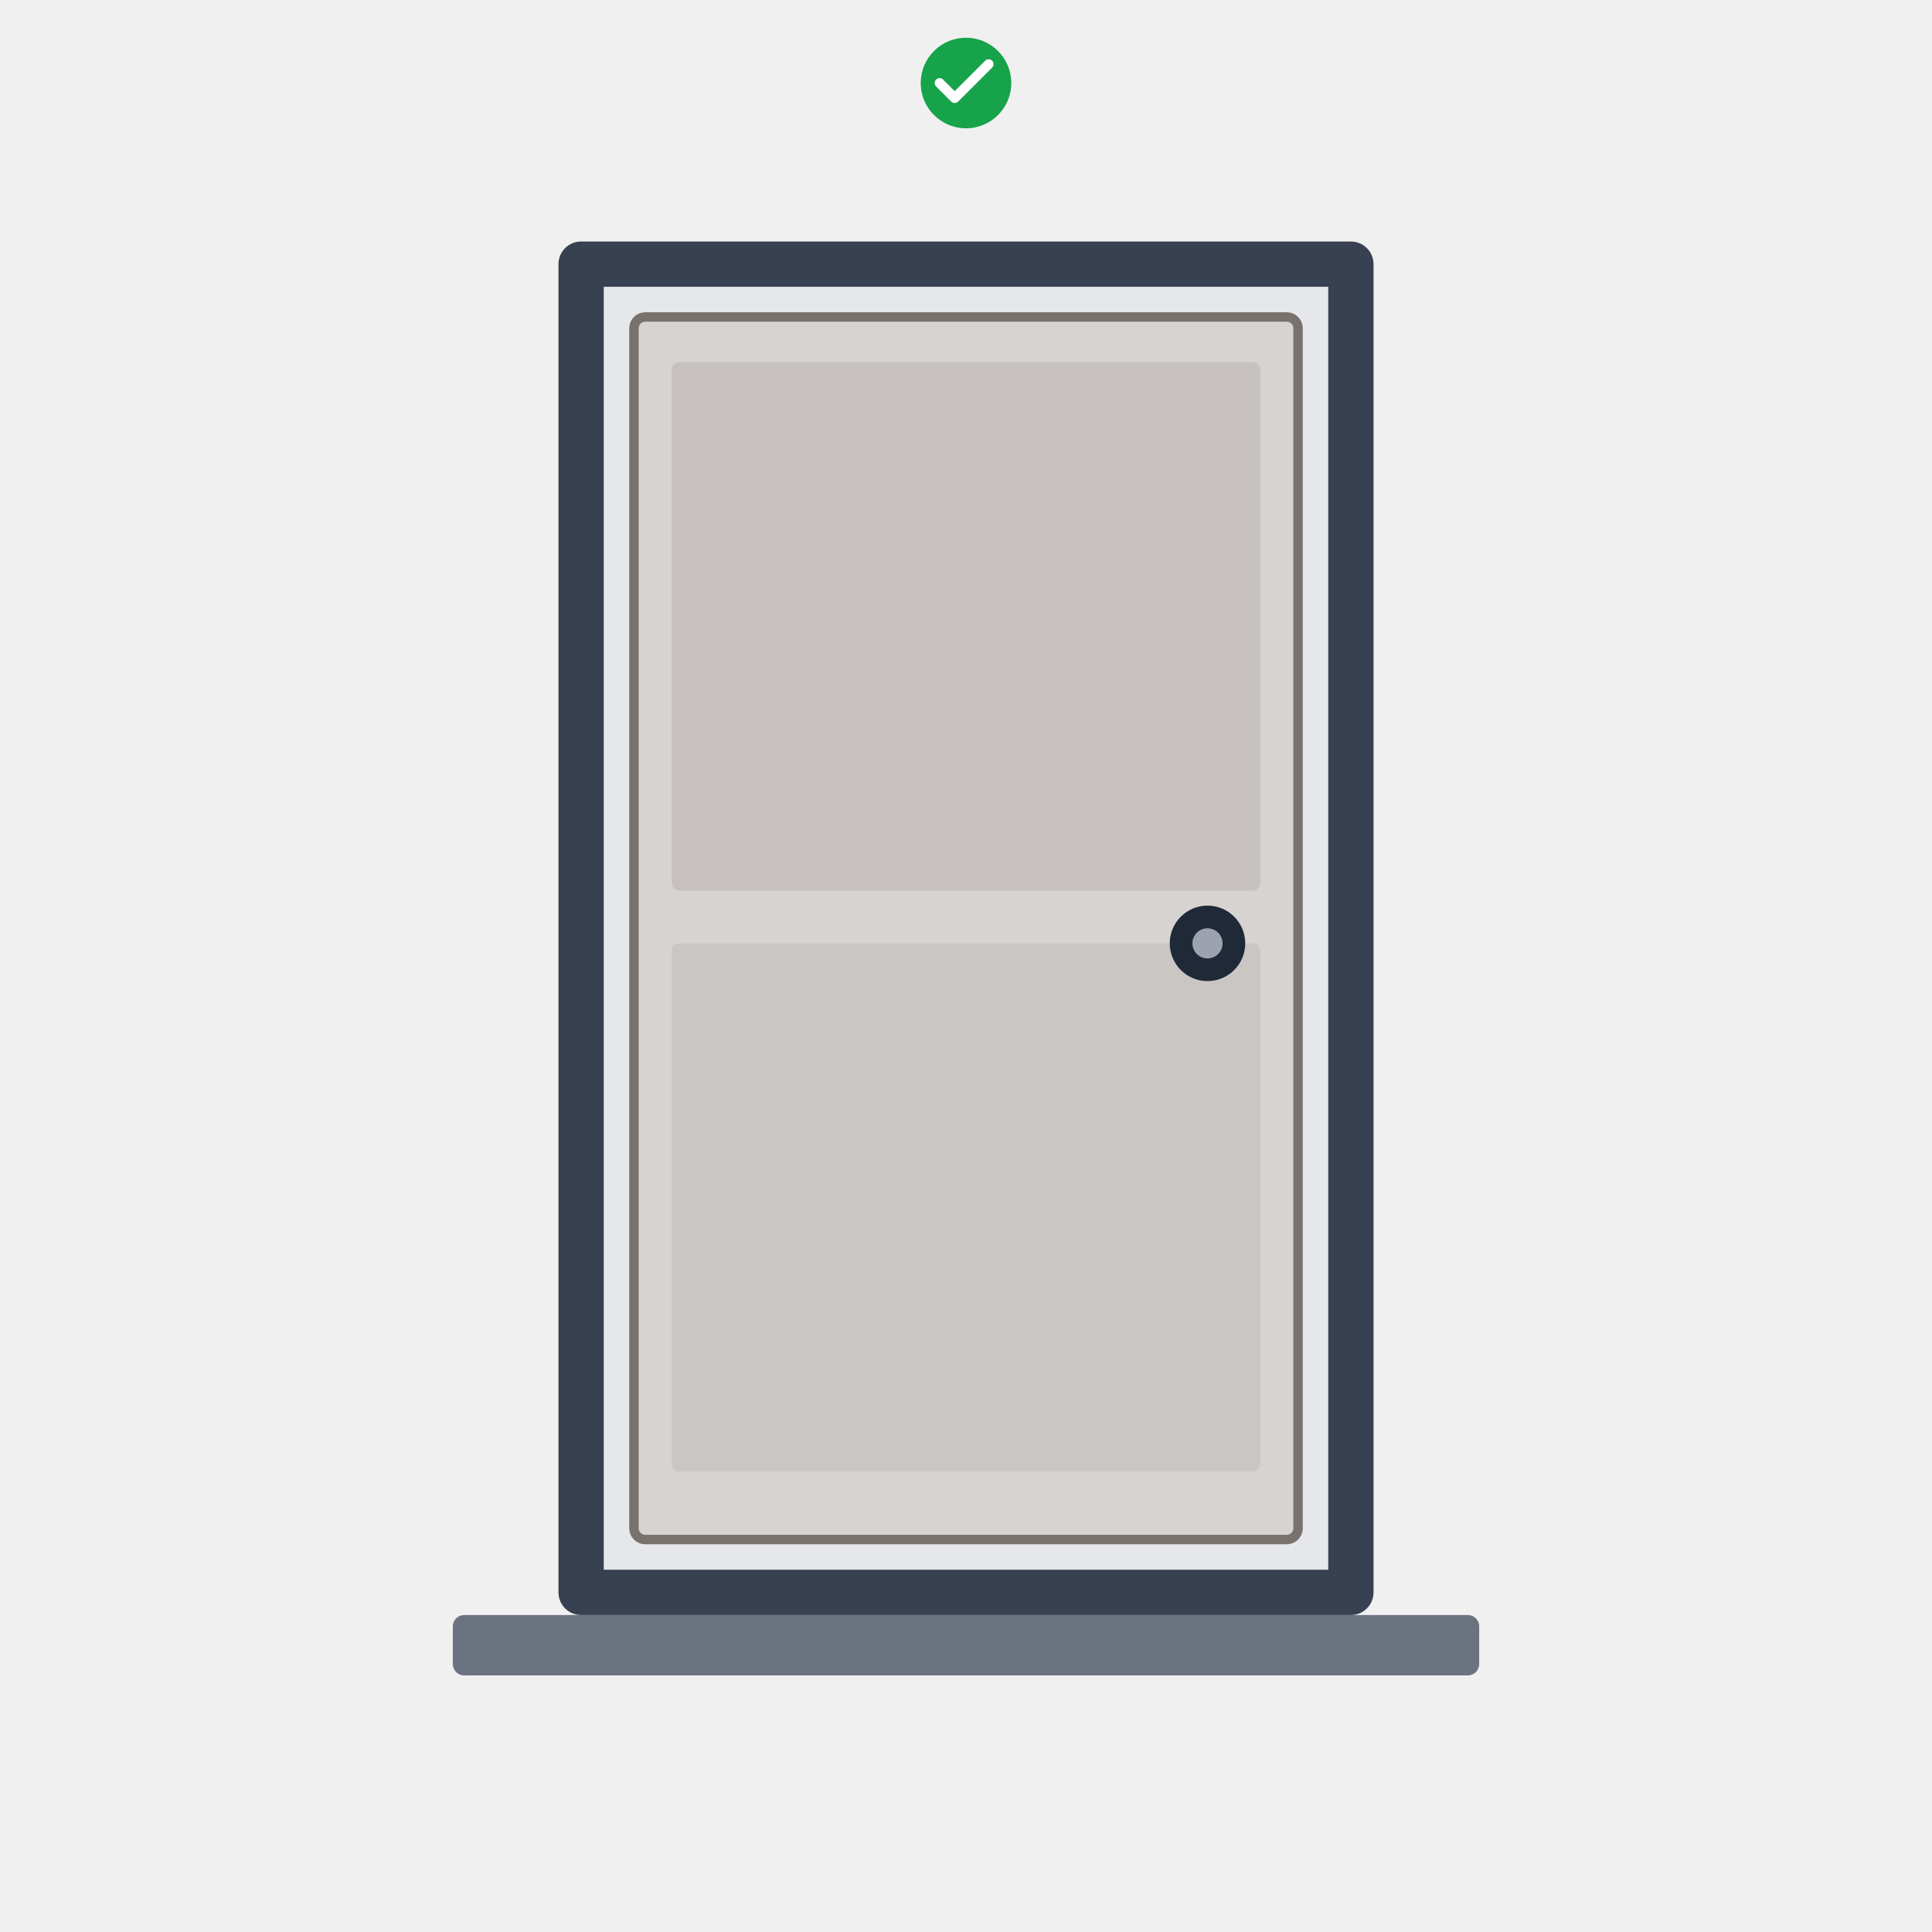
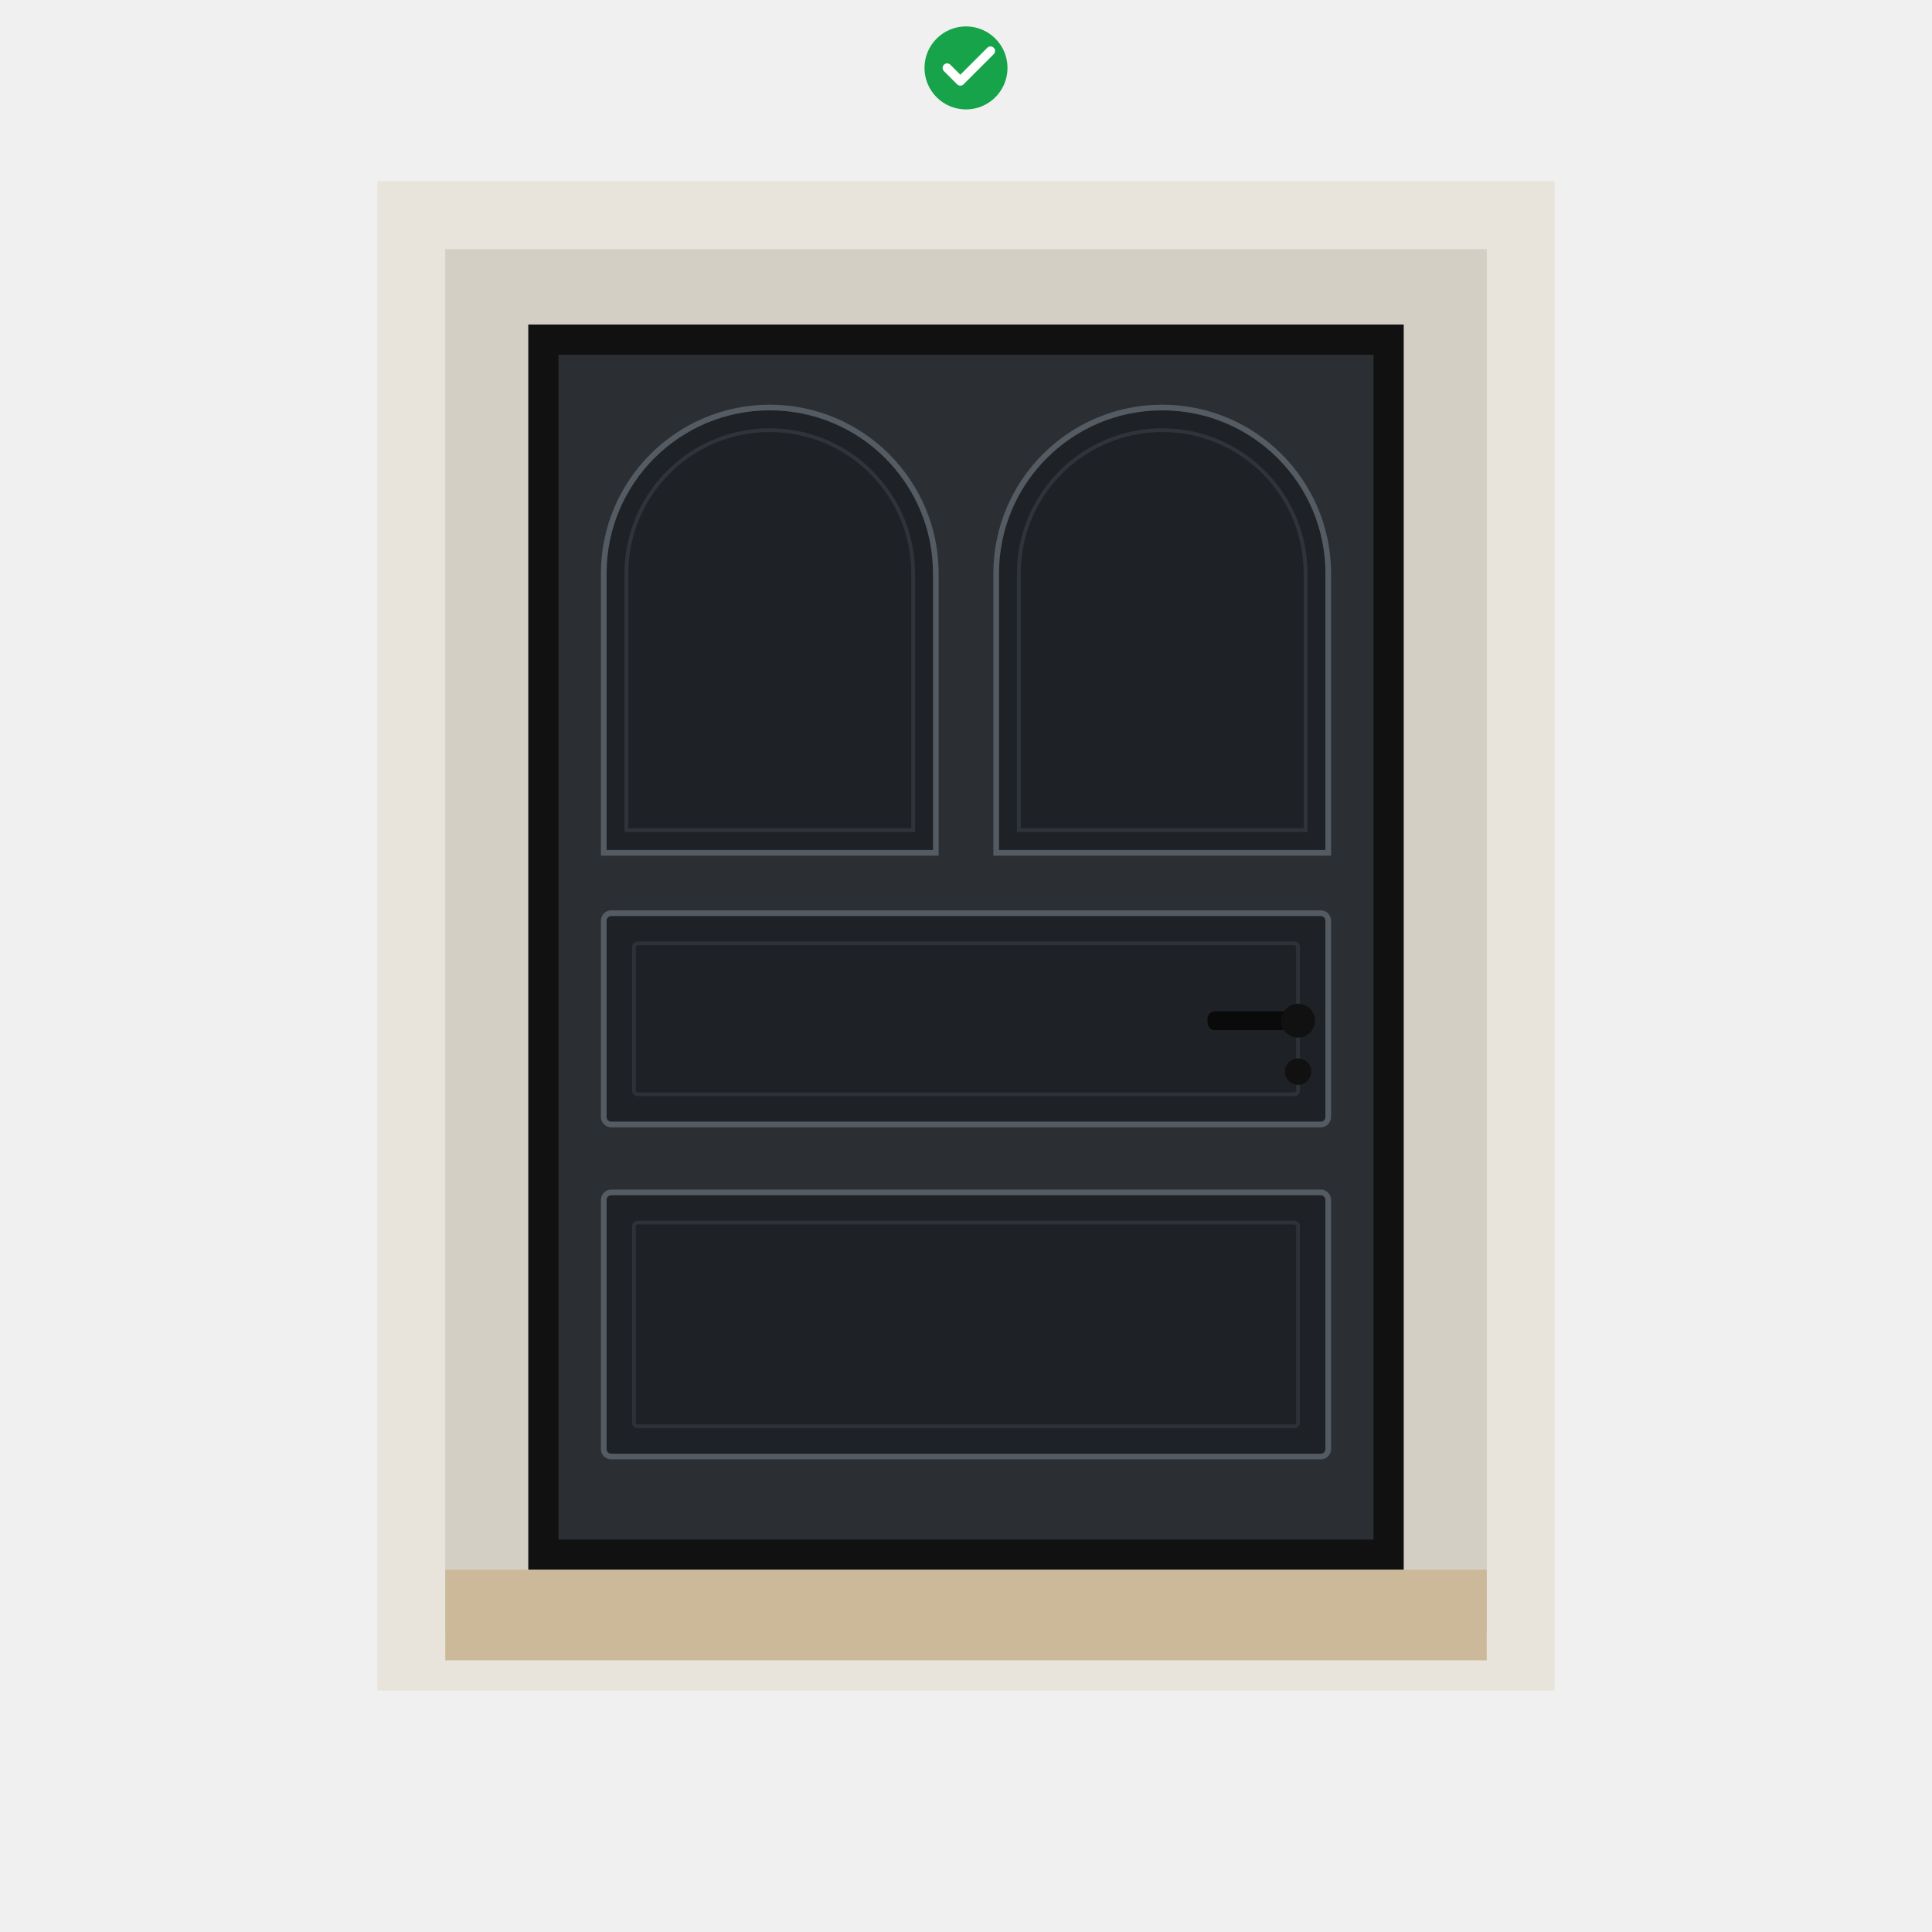
<svg xmlns="http://www.w3.org/2000/svg" viewBox="0 0 512 512" width="512" height="512">
-   <rect x="120" y="428" width="272" height="16" rx="3" fill="#6b7280" />
-   <rect x="148" y="64" width="216" height="364" rx="6" fill="#374151" />
-   <rect x="160" y="76" width="192" height="340" fill="#e5e7eb" />
-   <rect x="168" y="84" width="176" height="324" rx="3" fill="#d6d3d1" stroke="#78716c" stroke-width="2.5" />
-   <rect x="178" y="96" width="156" height="140" rx="2" fill="#a8a29e" fill-opacity="0.35" />
-   <rect x="178" y="250" width="156" height="140" rx="2" fill="#a8a29e" fill-opacity="0.25" />
-   <circle cx="320" cy="250" r="10" fill="#1f2937" />
-   <circle cx="320" cy="250" r="4" fill="#9ca3af" />
-   <circle cx="256" cy="22" r="12" fill="#16a34a" />
-   <path d="M249 22l4 4 9-9" fill="none" stroke="#fff" stroke-width="2.6" stroke-linecap="round" stroke-linejoin="round" />
+   <rect x="100" y="48" width="312" height="400" fill="#e8e4dc" />
+   <rect x="118" y="66" width="276" height="366" fill="#d4cfc4" />
+   <rect x="140" y="86" width="232" height="330" fill="#111" />
+   <rect x="148" y="94" width="216" height="314" fill="#2b2f33" />
+   <path d="M160,226 L160,152.0 A44.0,44.0 0 0 1 248,152.0 L248,226 Z" fill="#1e2226" stroke="#555b63" stroke-width="1.5" />
+   <path d="M166,220 L166,152.0 A38.0,38.0 0 0 1 242,152.0 L242,220 Z" fill="none" stroke="#4a5058" stroke-width="1" opacity="0.4" />
+   <path d="M264,226 L264,152.0 A44.0,44.0 0 0 1 352,152.0 L352,226 Z" fill="#1e2226" stroke="#555b63" stroke-width="1.5" />
+   <path d="M270,220 L270,152.0 A38.0,38.0 0 0 1 346,152.0 L346,220 Z" fill="none" stroke="#4a5058" stroke-width="1" opacity="0.4" />
+   <rect x="160" y="242" width="192" height="56" rx="2" fill="#1e2226" stroke="#555b63" stroke-width="1.5" />
+   <rect x="168" y="250" width="176" height="40" rx="1" fill="none" stroke="#4a5058" stroke-width="1" opacity="0.35" />
+   <rect x="160" y="316" width="192" height="70" rx="2" fill="#1e2226" stroke="#555b63" stroke-width="1.5" />
+   <rect x="168" y="324" width="176" height="54" rx="1" fill="none" stroke="#4a5058" stroke-width="1" opacity="0.35" />
+   <rect x="320" y="268" width="26" height="5" rx="2" fill="#0a0a0a" />
+   <circle cx="344" cy="270.5" r="4.5" fill="#111" />
+   <circle cx="344" cy="284" r="3.5" fill="#111" />
+   <rect x="118" y="416" width="276" height="24" fill="#cbb99a" />
+   <g transform="translate(256,18)">
+     <circle r="11" fill="#16a34a" />
+     <path d="M-5 0l3.5 3.5 8-8" fill="none" stroke="#fff" stroke-width="2.4" stroke-linecap="round" stroke-linejoin="round" />
+   </g>
</svg>
